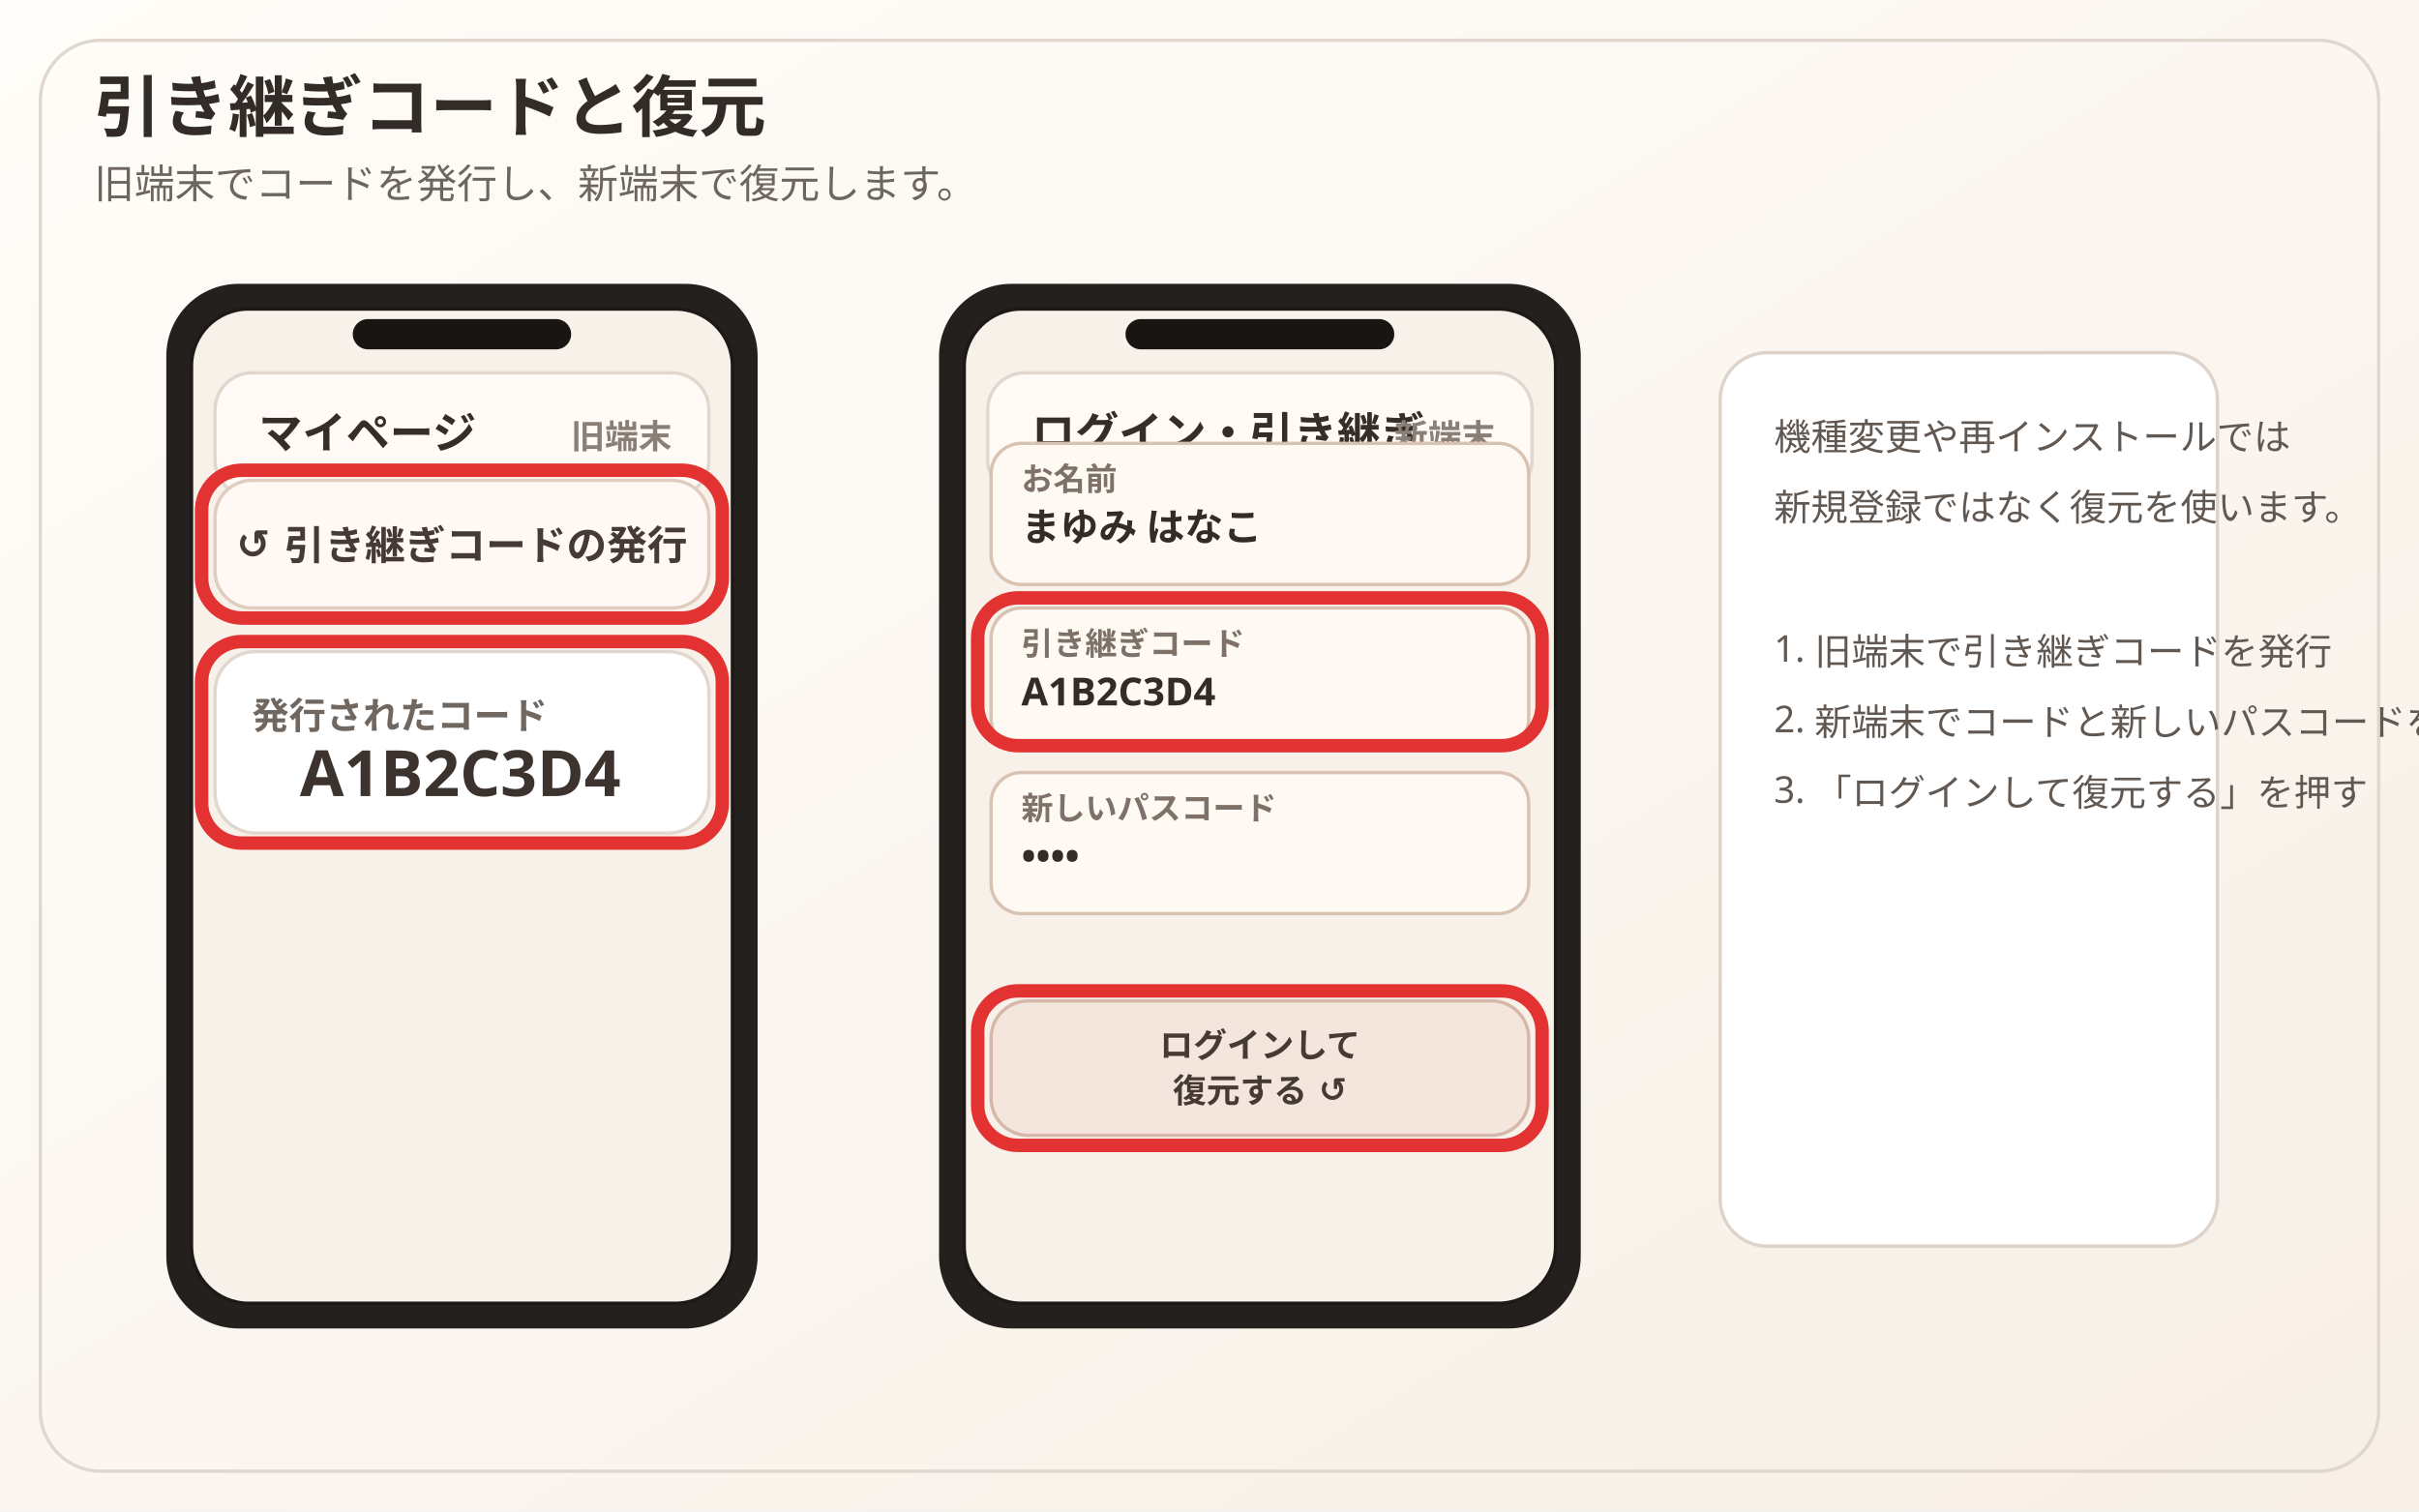
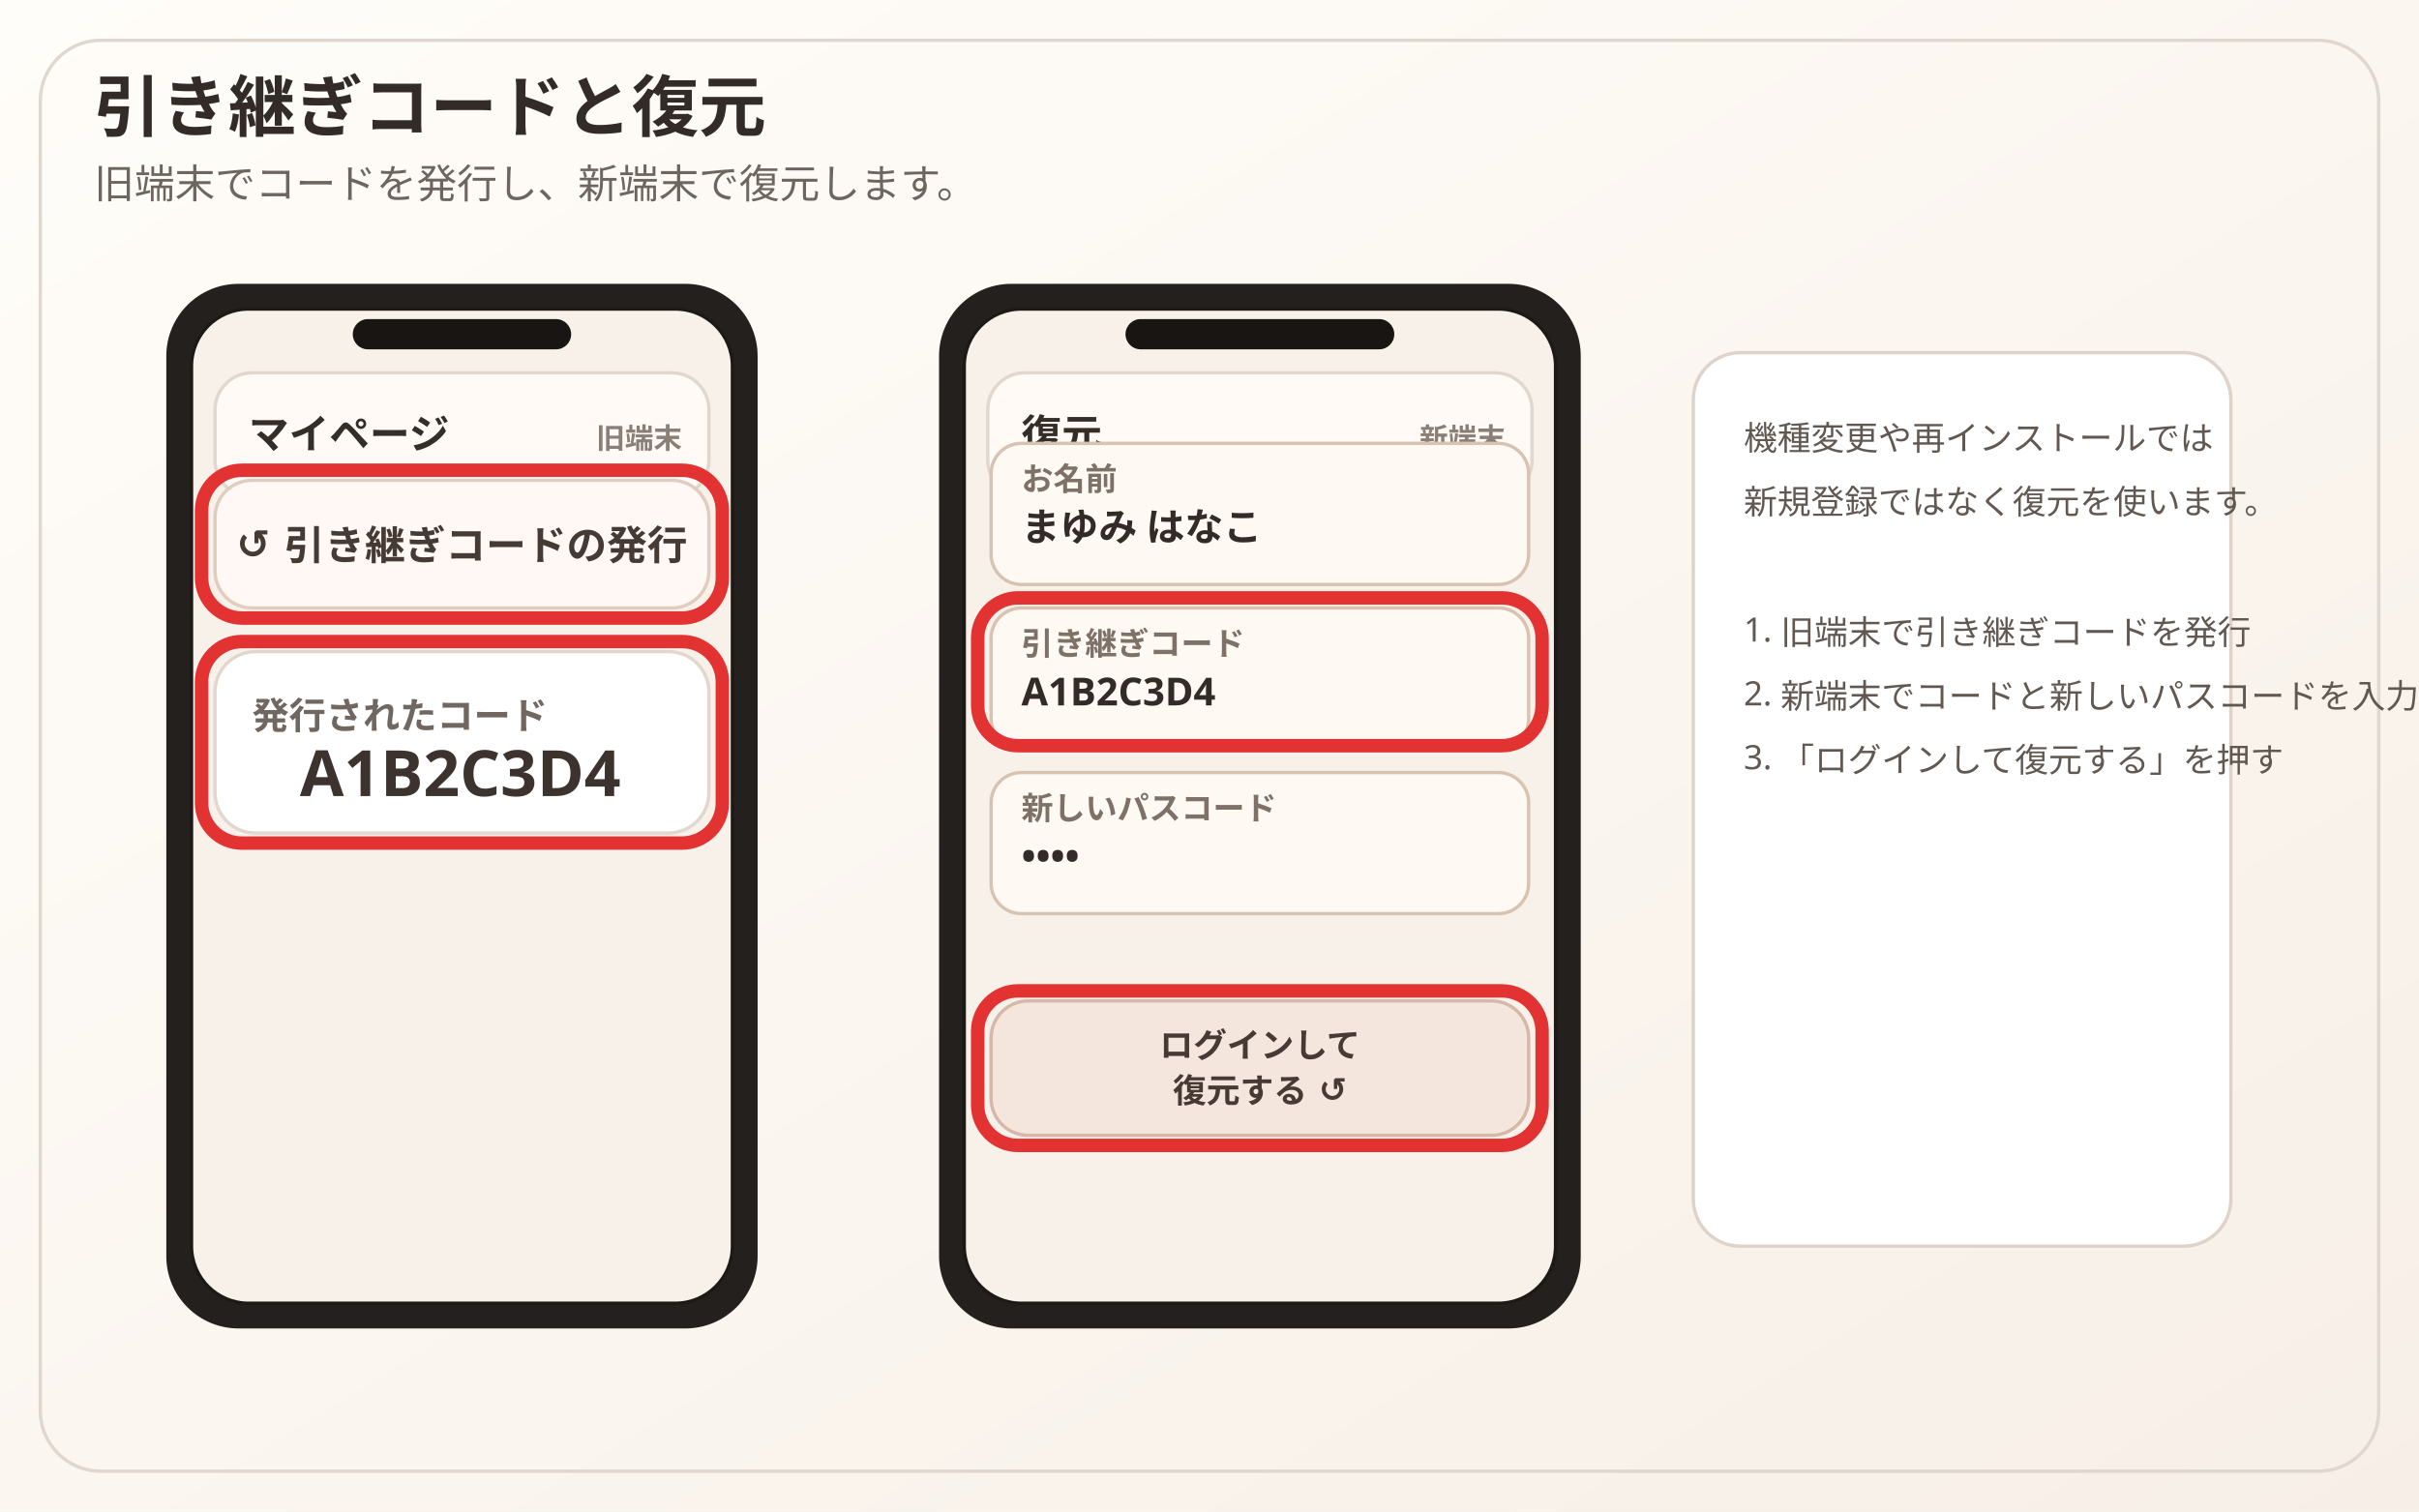
<svg xmlns="http://www.w3.org/2000/svg" width="1440" height="900" viewBox="0 0 1440 900">
  <defs>
    <linearGradient id="bg" x1="0" y1="0" x2="1" y2="1">
      <stop offset="0%" stop-color="#fffdf9" />
      <stop offset="100%" stop-color="#f7efe7" />
    </linearGradient>
  </defs>
  <rect width="1440" height="900" fill="url(#bg)" />
  <rect x="24" y="24" width="1392" height="852" rx="36" fill="none" stroke="#e0d7ce" stroke-width="2" />
  <text x="56" y="78" font-family="Hiragino Sans, Yu Gothic, sans-serif" font-size="40" font-weight="800" fill="#332b27" text-anchor="start">引き継ぎコードと復元</text>
  <text x="56" y="118" font-family="Hiragino Sans, Yu Gothic, sans-serif" font-size="24" font-weight="500" fill="#6d655f" text-anchor="start">旧端末でコードを発行し、新端末で復元します。</text>
  <rect x="100" y="170" width="350" height="620" rx="42" fill="#24201d" stroke="#24201d" stroke-width="2" />
  <rect x="114" y="184" width="322" height="592" rx="34" fill="#f7f1ea" stroke="#1d1916" stroke-width="2" />
  <rect x="210" y="190" width="130" height="18" rx="9" fill="#181513" stroke="#181513" stroke-width="0" />
  <rect x="128" y="222" width="294" height="74" rx="22" fill="#fffaf6" stroke="#e1d7ce" stroke-width="2" />
-   <text x="154" y="267" font-family="Hiragino Sans, Yu Gothic, sans-serif" font-size="26" font-weight="700" fill="#342d28" text-anchor="start">マイページ</text>
-   <text x="400" y="267" font-family="Hiragino Sans, Yu Gothic, sans-serif" font-size="20" font-weight="600" fill="#8a7f77" text-anchor="end">旧端末</text>
+   <text x="148" y="267" font-family="Hiragino Sans, Yu Gothic, sans-serif" font-size="24" font-weight="700" fill="#342d28" text-anchor="start">マイページ</text>
+   <text x="406" y="267" font-family="Hiragino Sans, Yu Gothic, sans-serif" font-size="17" font-weight="600" fill="#8a7f77" text-anchor="end">旧端末</text>
  <rect x="128" y="286" width="294" height="76" rx="22" fill="#fff8f4" stroke="#e0cdbf" stroke-width="2" />
  <text x="275.0" y="332.4" font-family="Hiragino Sans, Yu Gothic, sans-serif" font-size="24" font-weight="700" fill="#463a34" text-anchor="middle">↺ 引き継ぎコードの発行</text>
  <rect x="128" y="388" width="294" height="108" rx="24" fill="#fff" stroke="#e1d7ce" stroke-width="2" />
  <text x="150" y="434" font-family="Hiragino Sans, Yu Gothic, sans-serif" font-size="22" font-weight="700" fill="#706760" text-anchor="start">発行されたコード</text>
  <text x="274" y="474" font-family="Hiragino Sans, Yu Gothic, sans-serif" font-size="38" font-weight="800" fill="#3d332e" text-anchor="middle">A1B2C3D4</text>
  <rect x="120" y="280" width="310" height="88" rx="24" fill="none" stroke="#e23232" stroke-width="8" />
  <rect x="120" y="382" width="310" height="120" rx="24" fill="none" stroke="#e23232" stroke-width="8" />
  <rect x="560" y="170" width="380" height="620" rx="42" fill="#24201d" stroke="#24201d" stroke-width="2" />
  <rect x="574" y="184" width="352" height="592" rx="34" fill="#f7f1ea" stroke="#1d1916" stroke-width="2" />
  <rect x="670" y="190" width="160" height="18" rx="9" fill="#181513" stroke="#181513" stroke-width="0" />
  <rect x="588" y="222" width="324" height="74" rx="22" fill="#fffaf6" stroke="#e1d7ce" stroke-width="2" />
-   <text x="614" y="267" font-family="Hiragino Sans, Yu Gothic, sans-serif" font-size="26" font-weight="700" fill="#342d28" text-anchor="start">ログイン・引き継ぎ</text>
-   <text x="890" y="267" font-family="Hiragino Sans, Yu Gothic, sans-serif" font-size="20" font-weight="600" fill="#8a7f77" text-anchor="end">新端末</text>
+   <text x="608" y="267" font-family="Hiragino Sans, Yu Gothic, sans-serif" font-size="24" font-weight="700" fill="#342d28" text-anchor="start">復元</text>
+   <text x="896" y="267" font-family="Hiragino Sans, Yu Gothic, sans-serif" font-size="17" font-weight="600" fill="#8a7f77" text-anchor="end">新端末</text>
  <rect x="590" y="264" width="320" height="84" rx="18" fill="#fff9f4" stroke="#d8c3b2" stroke-width="2" />
  <text x="608" y="292" font-family="Hiragino Sans, Yu Gothic, sans-serif" font-size="19" font-weight="700" fill="#7d7168" text-anchor="start">お名前</text>
  <text x="608" y="322" font-family="Hiragino Sans, Yu Gothic, sans-serif" font-size="23" font-weight="600" fill="#322b27" text-anchor="start">まゆみ はなこ</text>
  <rect x="590" y="362" width="320" height="84" rx="18" fill="#fff9f4" stroke="#d8c3b2" stroke-width="2" />
  <text x="608" y="390" font-family="Hiragino Sans, Yu Gothic, sans-serif" font-size="19" font-weight="700" fill="#7d7168" text-anchor="start">引き継ぎコード</text>
  <text x="608" y="420" font-family="Hiragino Sans, Yu Gothic, sans-serif" font-size="23" font-weight="600" fill="#322b27" text-anchor="start">A1B2C3D4</text>
  <rect x="590" y="460" width="320" height="84" rx="18" fill="#fff9f4" stroke="#d8c3b2" stroke-width="2" />
  <text x="608" y="488" font-family="Hiragino Sans, Yu Gothic, sans-serif" font-size="19" font-weight="700" fill="#7d7168" text-anchor="start">新しいパスコード</text>
  <text x="608" y="518" font-family="Hiragino Sans, Yu Gothic, sans-serif" font-size="23" font-weight="600" fill="#322b27" text-anchor="start">••••</text>
  <rect x="590" y="596" width="320" height="80" rx="22" fill="#f5e6dd" stroke="#d5b8a9" stroke-width="2" />
  <text x="750.0" y="629.5" font-family="Hiragino Sans, Yu Gothic, sans-serif" font-size="20" font-weight="700" fill="#463a34" text-anchor="middle">ログインして</text>
  <text x="750.0" y="656.5" font-family="Hiragino Sans, Yu Gothic, sans-serif" font-size="20" font-weight="700" fill="#463a34" text-anchor="middle">復元する ↺</text>
  <rect x="582" y="356" width="336" height="88" rx="24" fill="none" stroke="#e23232" stroke-width="8" />
  <rect x="582" y="590" width="336" height="92" rx="24" fill="none" stroke="#e23232" stroke-width="8" />
-   <rect x="1024" y="210" width="296" height="532" rx="28" fill="#fff" stroke="#ddd3ca" stroke-width="2" />
-   <text x="1056" y="268" font-family="Hiragino Sans, Yu Gothic, sans-serif" font-size="22" font-weight="500" fill="#615852" text-anchor="start">機種変更や再インストールでは</text>
-   <text x="1056" y="310" font-family="Hiragino Sans, Yu Gothic, sans-serif" font-size="22" font-weight="500" fill="#615852" text-anchor="start">新規登録ではなく復元を使います。</text>
-   <text x="1056" y="352" font-family="Hiragino Sans, Yu Gothic, sans-serif" font-size="22" font-weight="500" fill="#615852" text-anchor="start" />
-   <text x="1056" y="394" font-family="Hiragino Sans, Yu Gothic, sans-serif" font-size="22" font-weight="500" fill="#615852" text-anchor="start">1. 旧端末で引き継ぎコードを発行</text>
-   <text x="1056" y="436" font-family="Hiragino Sans, Yu Gothic, sans-serif" font-size="22" font-weight="500" fill="#615852" text-anchor="start">2. 新端末でコードと新しいパスコードを入力</text>
-   <text x="1056" y="478" font-family="Hiragino Sans, Yu Gothic, sans-serif" font-size="22" font-weight="500" fill="#615852" text-anchor="start">3. 「ログインして復元する」を押す</text>
+   <rect x="1008" y="210" width="320" height="532" rx="28" fill="#fff" stroke="#ddd3ca" stroke-width="2" />
+   <text x="1038" y="268" font-family="Hiragino Sans, Yu Gothic, sans-serif" font-size="20" font-weight="500" fill="#615852" text-anchor="start">機種変更や再インストールでは</text>
+   <text x="1038" y="306" font-family="Hiragino Sans, Yu Gothic, sans-serif" font-size="20" font-weight="500" fill="#615852" text-anchor="start">新規登録ではなく復元を使います。</text>
+   <text x="1038" y="344" font-family="Hiragino Sans, Yu Gothic, sans-serif" font-size="20" font-weight="500" fill="#615852" text-anchor="start" />
+   <text x="1038" y="382" font-family="Hiragino Sans, Yu Gothic, sans-serif" font-size="20" font-weight="500" fill="#615852" text-anchor="start">1. 旧端末で引き継ぎコードを発行</text>
+   <text x="1038" y="420" font-family="Hiragino Sans, Yu Gothic, sans-serif" font-size="20" font-weight="500" fill="#615852" text-anchor="start">2. 新端末でコードと新しいパスコードを入力</text>
+   <text x="1038" y="458" font-family="Hiragino Sans, Yu Gothic, sans-serif" font-size="20" font-weight="500" fill="#615852" text-anchor="start">3. 「ログインして復元する」を押す</text>
</svg>
